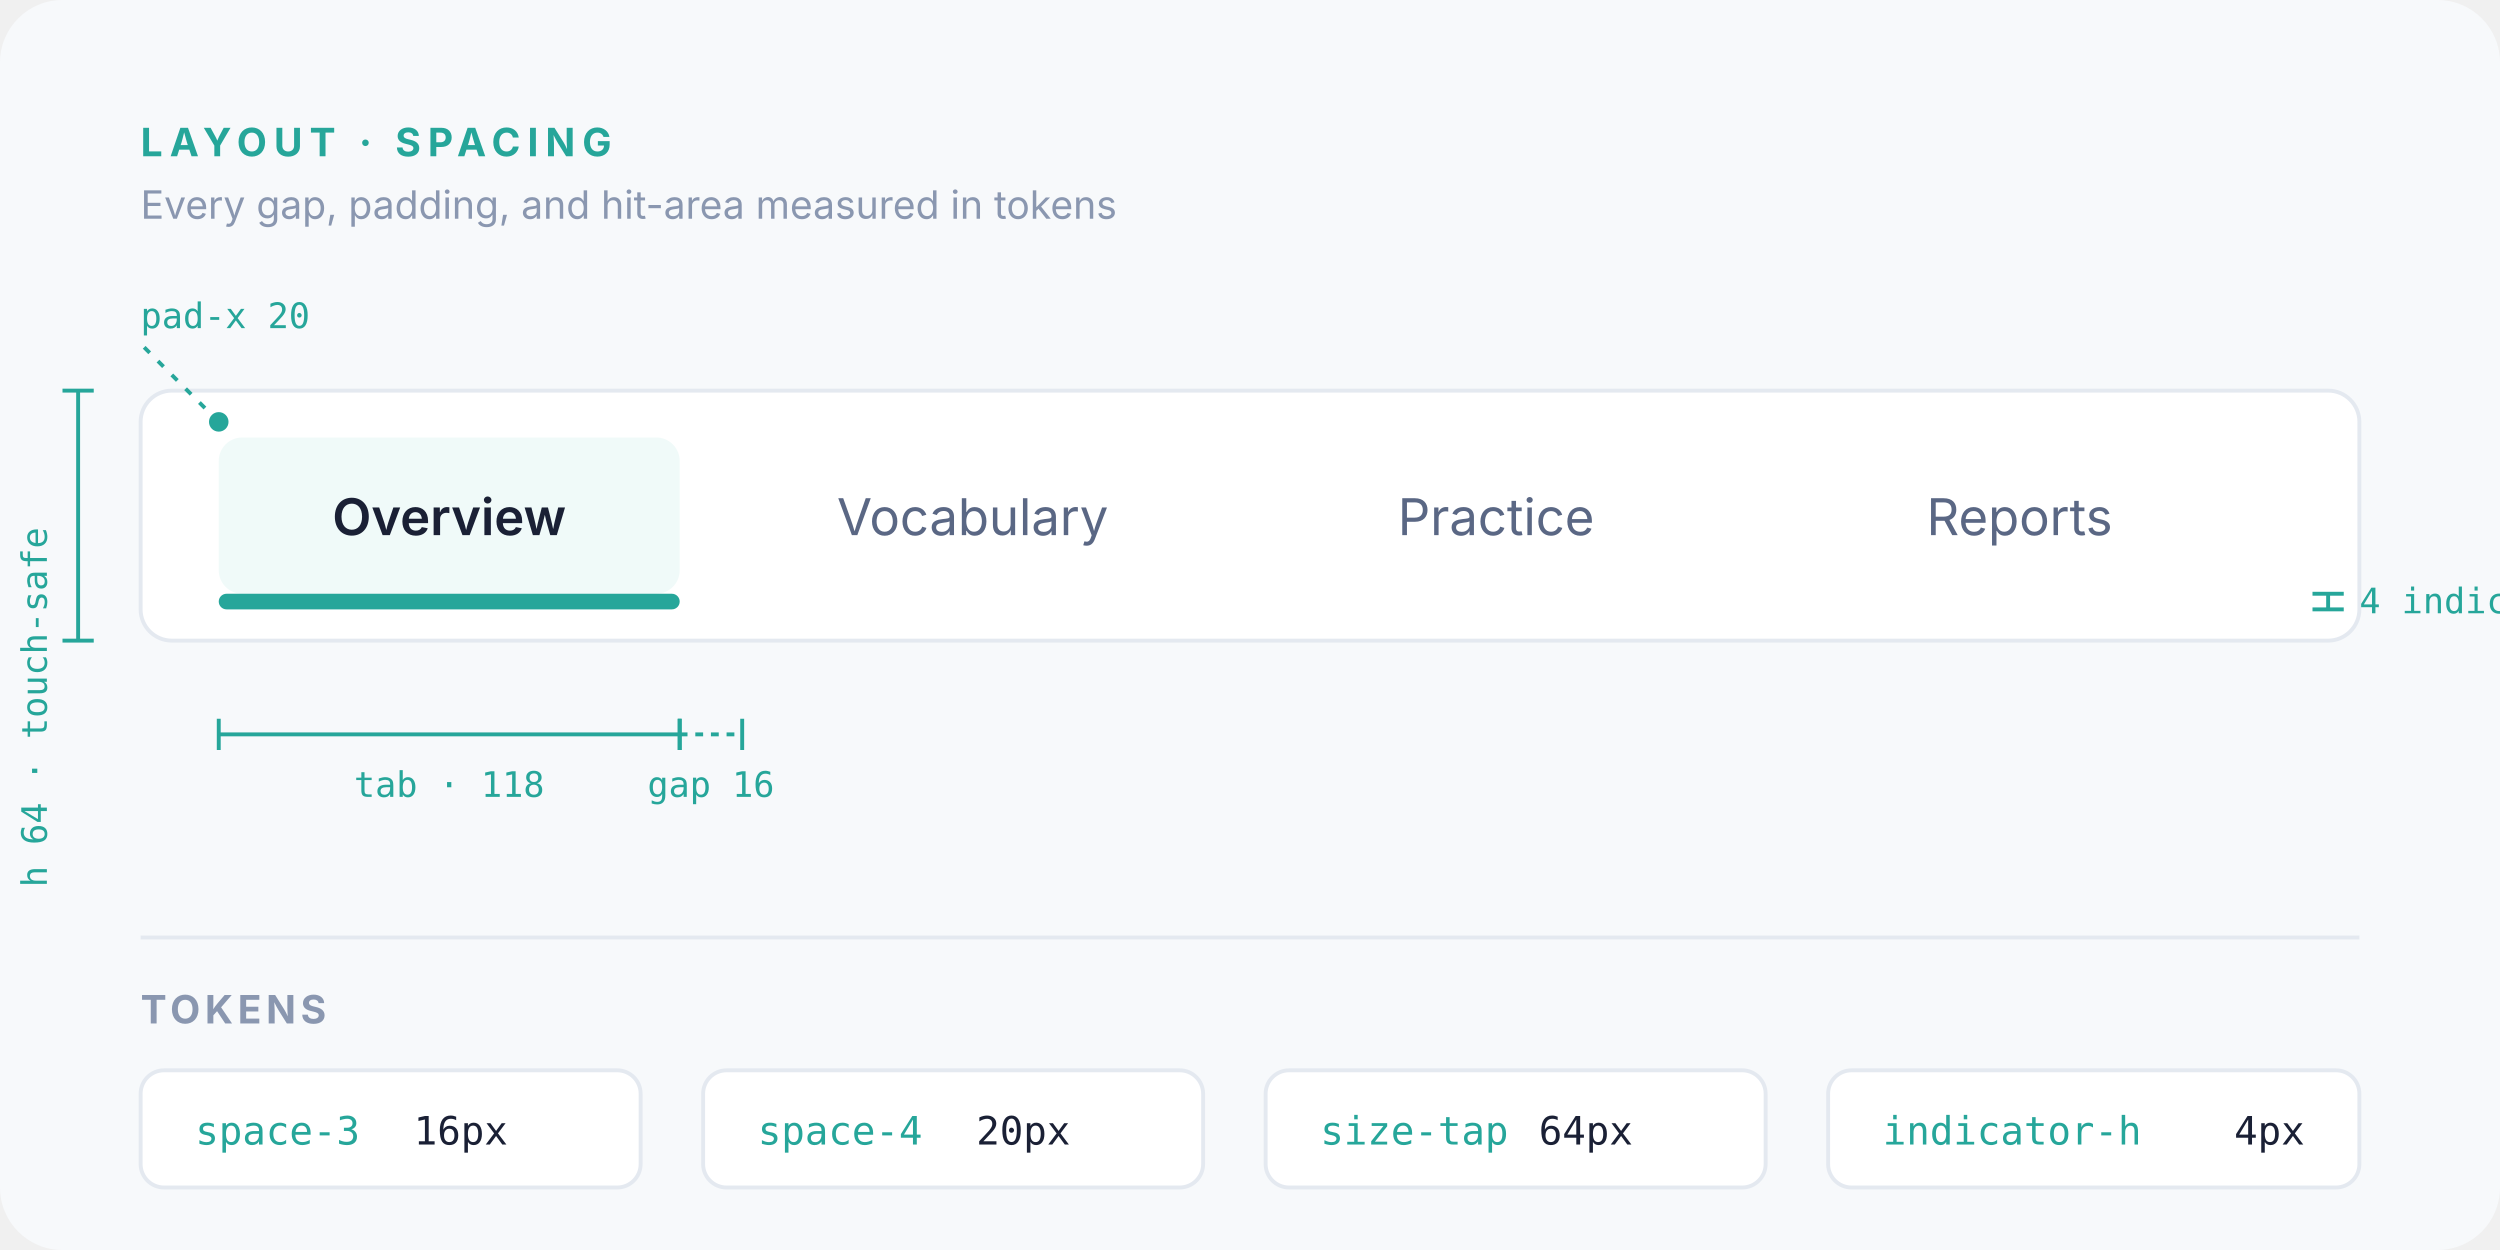
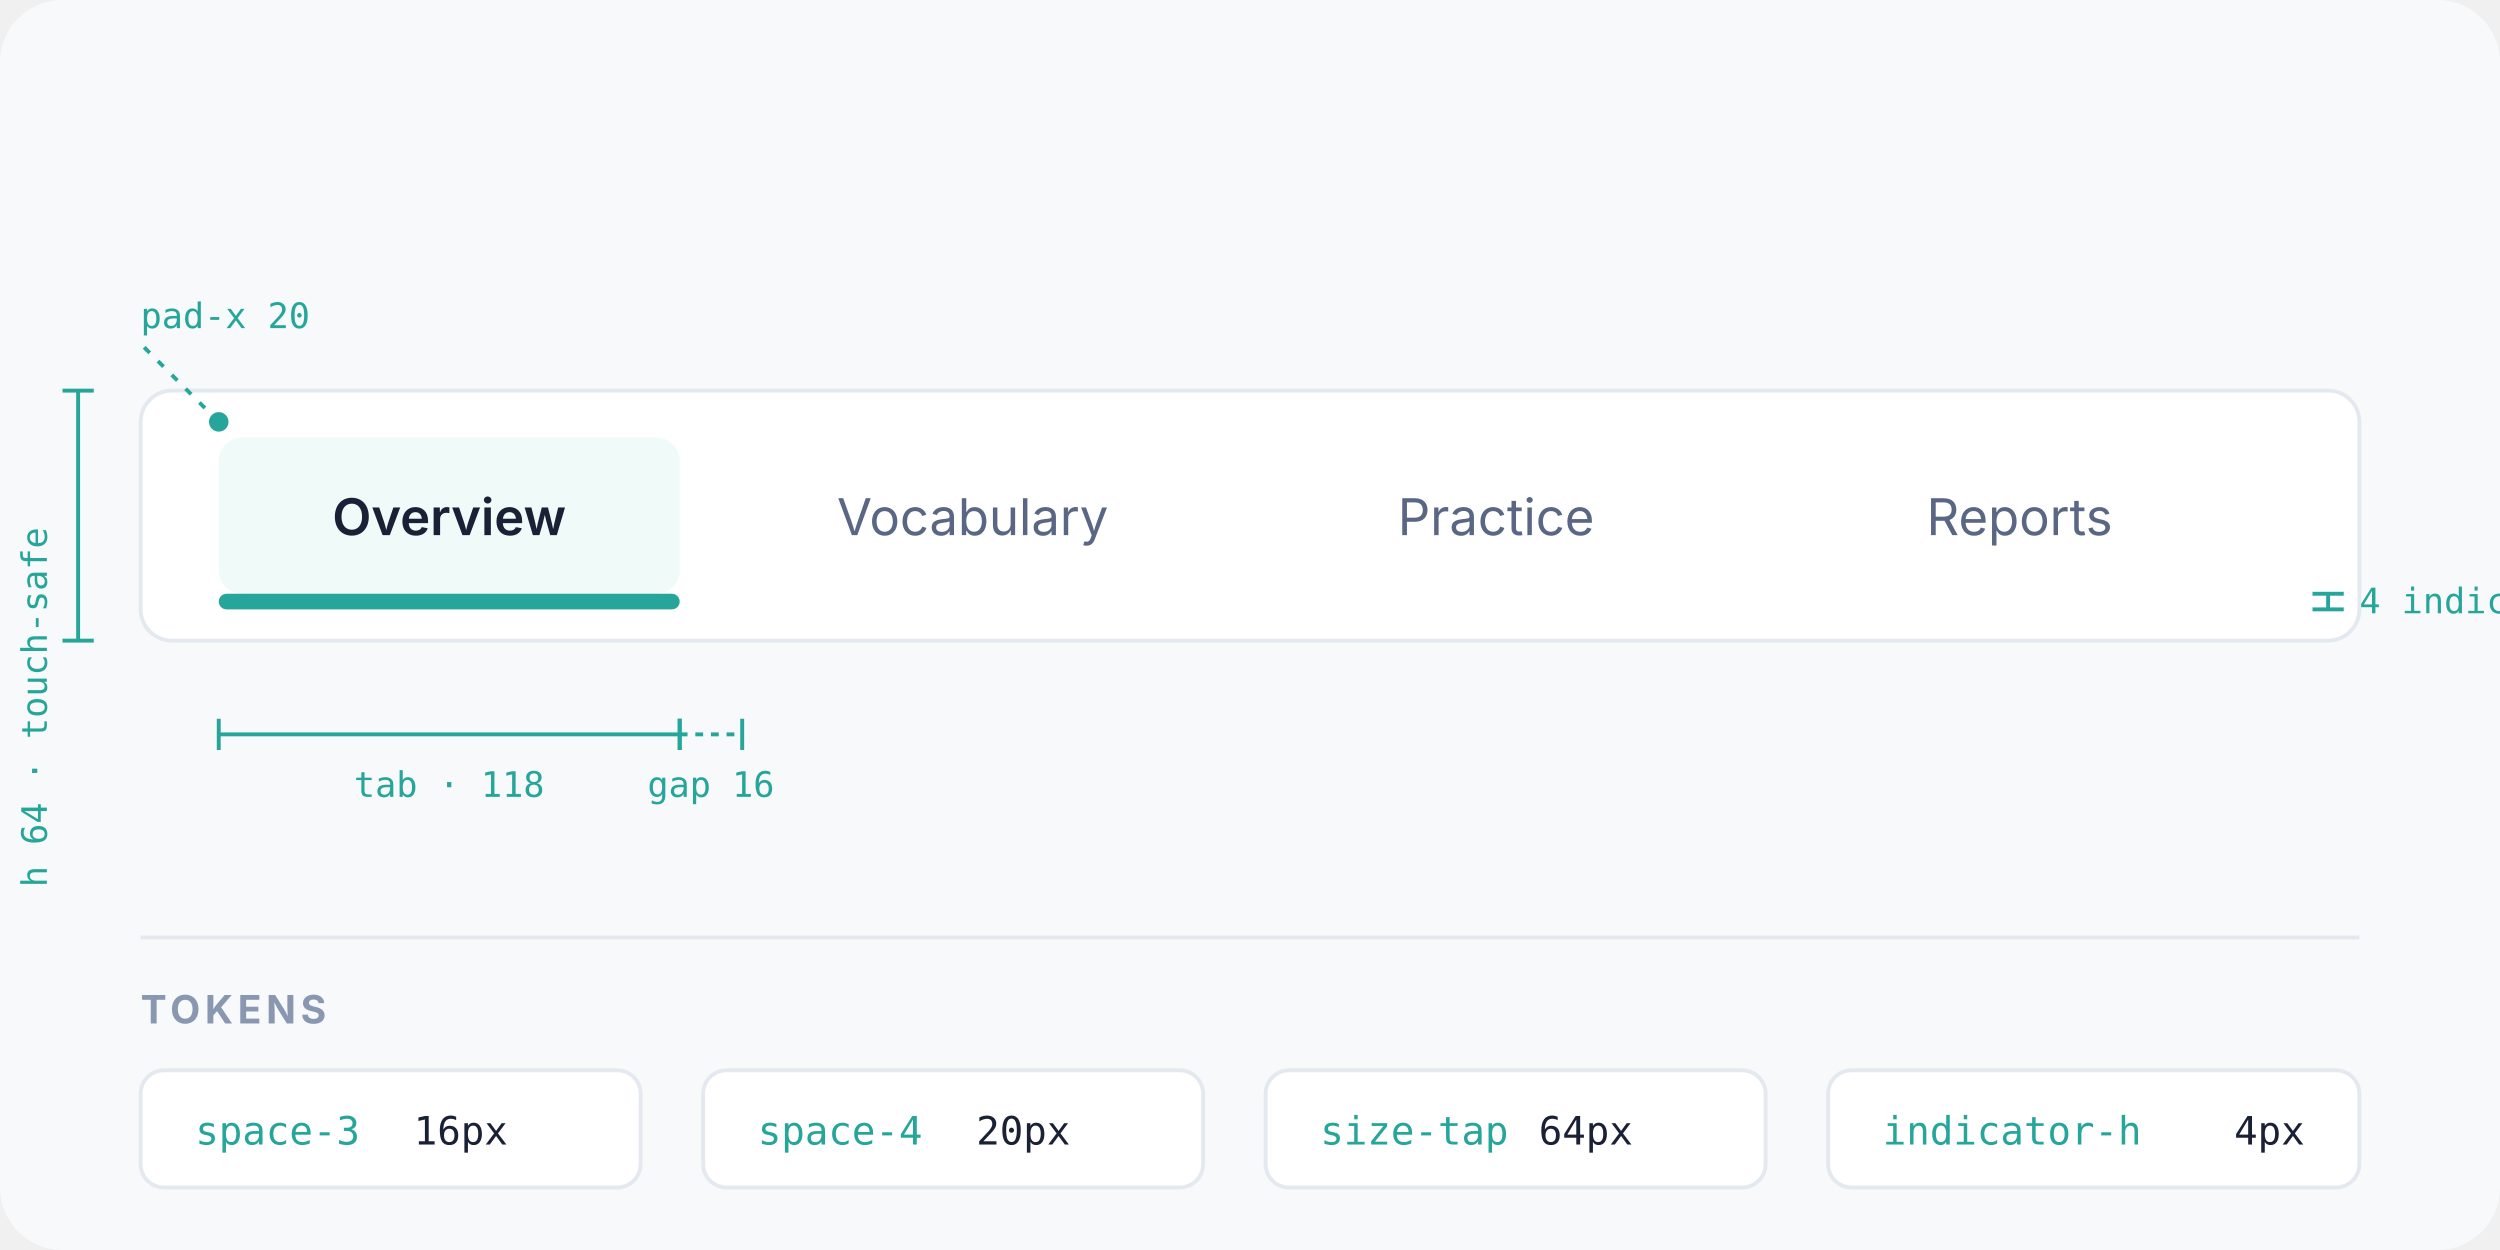
<svg xmlns="http://www.w3.org/2000/svg" width="640" height="320" viewBox="0 0 640 320" fill="none">
  <rect width="640" height="320" rx="16" fill="#F7F9FB" />
-   <text x="36" y="40" font-family="'Inter', system-ui, sans-serif" font-size="10" font-weight="700" letter-spacing="0.18em" fill="#26A69A">LAYOUT · SPACING</text>
-   <text x="36" y="56" font-family="'Inter', system-ui, sans-serif" font-size="10" fill="#8A97B0">Every gap, padding, and hit-area measured in tokens</text>
  <rect x="36" y="100" width="568" height="64" rx="8" fill="#FFFFFF" stroke="#E4E9F0" />
  <rect x="56" y="112" width="118" height="40" rx="6" fill="#F0FAF9" />
  <text x="115" y="137" font-family="'Inter', system-ui, sans-serif" font-size="13" font-weight="600" fill="#1A2035" text-anchor="middle">Overview</text>
  <rect x="56" y="152" width="118" height="4" rx="2" fill="#26A69A" />
  <rect x="190" y="112" width="118" height="40" rx="6" fill="transparent" />
  <text x="249" y="137" font-family="'Inter', system-ui, sans-serif" font-size="13" fill="#5A6784" text-anchor="middle">Vocabulary</text>
  <rect x="324" y="112" width="118" height="40" rx="6" fill="transparent" />
  <text x="383" y="137" font-family="'Inter', system-ui, sans-serif" font-size="13" fill="#5A6784" text-anchor="middle">Practice</text>
  <rect x="458" y="112" width="118" height="40" rx="6" fill="transparent" />
  <text x="517" y="137" font-family="'Inter', system-ui, sans-serif" font-size="13" fill="#5A6784" text-anchor="middle">Reports</text>
  <line x1="20" y1="100" x2="20" y2="164" stroke="#26A69A" stroke-width="1" />
  <line x1="16" y1="100" x2="24" y2="100" stroke="#26A69A" stroke-width="1" />
  <line x1="16" y1="164" x2="24" y2="164" stroke="#26A69A" stroke-width="1" />
  <text x="12" y="135" font-family="'Menlo', 'Consolas', monospace" font-size="9" fill="#26A69A" text-anchor="end" transform="rotate(-90 12 135)">h 64 · touch-safe</text>
  <line x1="56" y1="188" x2="174" y2="188" stroke="#26A69A" stroke-width="1" />
  <line x1="56" y1="184" x2="56" y2="192" stroke="#26A69A" stroke-width="1" />
  <line x1="174" y1="184" x2="174" y2="192" stroke="#26A69A" stroke-width="1" />
  <text x="115" y="204" font-family="'Menlo', 'Consolas', monospace" font-size="9" fill="#26A69A" text-anchor="middle">tab · 118</text>
  <line x1="174" y1="188" x2="190" y2="188" stroke="#26A69A" stroke-width="1" stroke-dasharray="2 2" />
  <line x1="174" y1="184" x2="174" y2="192" stroke="#26A69A" stroke-width="1" />
  <line x1="190" y1="184" x2="190" y2="192" stroke="#26A69A" stroke-width="1" />
  <text x="182" y="204" font-family="'Menlo', 'Consolas', monospace" font-size="9" fill="#26A69A" text-anchor="middle">gap 16</text>
  <line x1="596" y1="152" x2="596" y2="156" stroke="#26A69A" stroke-width="1" />
  <line x1="592" y1="152" x2="600" y2="152" stroke="#26A69A" stroke-width="1" />
  <line x1="592" y1="156" x2="600" y2="156" stroke="#26A69A" stroke-width="1" />
  <text x="604" y="157" font-family="'Menlo', 'Consolas', monospace" font-size="9" fill="#26A69A">4 indicator</text>
  <line x1="56" y1="108" x2="36" y2="88" stroke="#26A69A" stroke-width="1" stroke-dasharray="2 3" />
  <circle cx="56" cy="108" r="2.5" fill="#26A69A" />
  <text x="36" y="84" font-family="'Menlo', 'Consolas', monospace" font-size="9" fill="#26A69A">pad-x 20</text>
  <line x1="36" y1="240" x2="604" y2="240" stroke="#E4E9F0" />
  <text x="36" y="262" font-family="'Inter', system-ui, sans-serif" font-size="10" font-weight="700" letter-spacing="0.12em" fill="#8A97B0">TOKENS</text>
  <rect x="36" y="274" width="128" height="30" rx="6" fill="#FFFFFF" stroke="#E4E9F0" />
  <text x="50" y="293" font-family="'Menlo', 'Consolas', monospace" font-size="10" fill="#26A69A">space-3</text>
  <text x="130" y="293" font-family="'Menlo', 'Consolas', monospace" font-size="10" fill="#1A2035" text-anchor="end">16px</text>
  <rect x="180" y="274" width="128" height="30" rx="6" fill="#FFFFFF" stroke="#E4E9F0" />
  <text x="194" y="293" font-family="'Menlo', 'Consolas', monospace" font-size="10" fill="#26A69A">space-4</text>
  <text x="274" y="293" font-family="'Menlo', 'Consolas', monospace" font-size="10" fill="#1A2035" text-anchor="end">20px</text>
  <rect x="324" y="274" width="128" height="30" rx="6" fill="#FFFFFF" stroke="#E4E9F0" />
  <text x="338" y="293" font-family="'Menlo', 'Consolas', monospace" font-size="10" fill="#26A69A">size-tap</text>
  <text x="418" y="293" font-family="'Menlo', 'Consolas', monospace" font-size="10" fill="#1A2035" text-anchor="end">64px</text>
  <rect x="468" y="274" width="136" height="30" rx="6" fill="#FFFFFF" stroke="#E4E9F0" />
  <text x="482" y="293" font-family="'Menlo', 'Consolas', monospace" font-size="10" fill="#26A69A">indicator-h</text>
  <text x="590" y="293" font-family="'Menlo', 'Consolas', monospace" font-size="10" fill="#1A2035" text-anchor="end">4px</text>
</svg>
